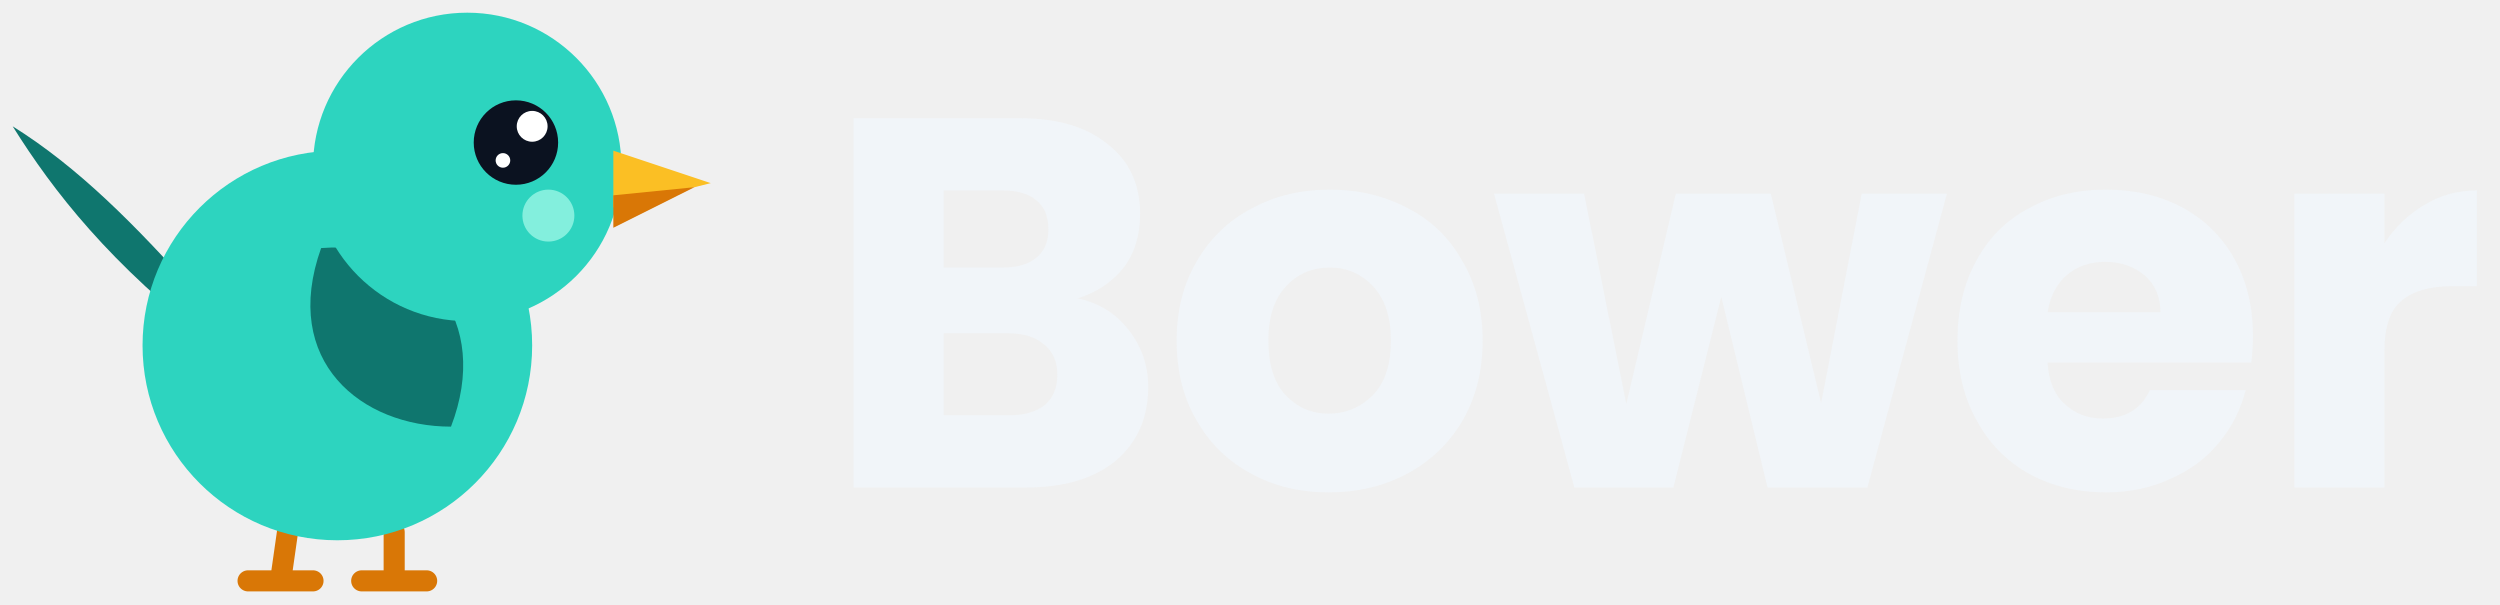
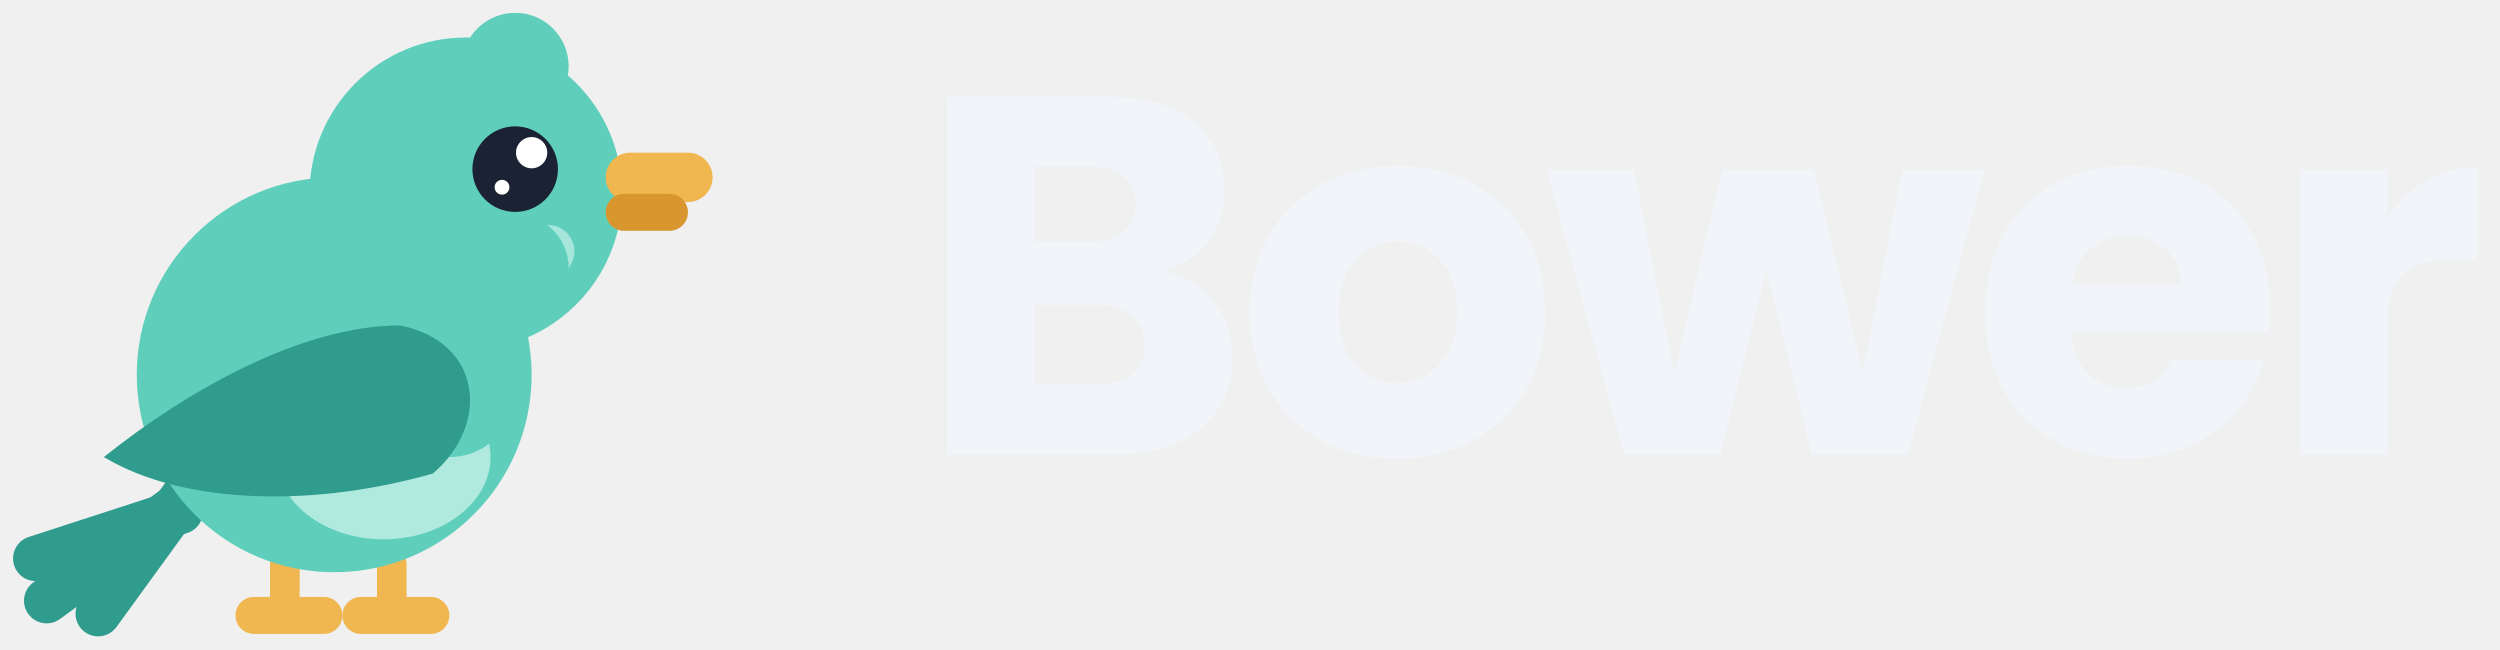
- <svg xmlns="http://www.w3.org/2000/svg" viewBox="-1.562 -1.562 308 74.44" role="img" aria-label="Bower">
-   <g transform="translate(-6 -21)">
-     <path fill="#0f766e" d="M29 56C21 47 14 40 6 35C11 43 18 52 31 62Z" />
-     <path fill="none" stroke="#d97706" stroke-width="2.6" stroke-linecap="round" stroke-linejoin="round" d="M40 84L39 91M35 91h8" />
-     <path fill="none" stroke="#d97706" stroke-width="2.6" stroke-linecap="round" stroke-linejoin="round" d="M53 85L53 91M49 91h8" />
-     <circle fill="#2dd4bf" cx="46" cy="62" r="24" />
-     <path fill="#0f766e" d="M44 50C57 49 65 59 60 72C49 72 39 64 44 50Z" />
-     <circle fill="#2dd4bf" cx="62" cy="40" r="19" />
-     <circle fill="#99f6e4" fill-opacity=".8" cx="72" cy="46" r="3.2" />
-     <circle fill="#0b1220" cx="68" cy="37" r="5.2" />
-     <circle fill="#ffffff" cx="70" cy="35" r="1.9" />
-     <circle fill="#ffffff" cx="66.4" cy="39.2" r=".9" />
-     <path fill="#fbbf24" d="M80 38L92 42L80 45Z" />
-     <path fill="#d97706" d="M80 43.5L90 42.5L80 47.5Z" />
-   </g>
-   <path fill="#f1f5f9" d="M139.9 46.1Q139.9 51.8 135.9 55.2Q131.9 58.5 124.8 58.5H103.6V13H124.1Q131 13 134.9 16.2Q138.9 19.3 138.9 24.8Q138.9 28.8 136.8 31.5Q134.7 34.1 131.2 35.2Q135.1 36 137.5 39.1Q139.9 42.2 139.9 46.1ZM114.7 31.4H121.9Q124.7 31.4 126.1 30.2Q127.6 29 127.6 26.7Q127.6 24.3 126.1 23.1Q124.7 21.9 121.9 21.9H114.7ZM128.7 44.6Q128.7 42.2 127.1 40.9Q125.5 39.5 122.7 39.5H114.7V49.6H122.8Q125.6 49.6 127.2 48.3Q128.7 47 128.7 44.6ZM143.4 40.4Q143.4 34.8 145.9 30.6Q148.4 26.3 152.7 24.1Q156.9 21.8 162.3 21.8Q167.6 21.8 171.9 24.1Q176.2 26.3 178.6 30.6Q181.1 34.8 181.1 40.4Q181.1 46 178.6 50.3Q176.1 54.5 171.8 56.8Q167.5 59.1 162.1 59.1Q156.8 59.1 152.6 56.8Q148.3 54.5 145.9 50.3Q143.4 46.1 143.4 40.4ZM169.8 40.4Q169.8 36.1 167.6 33.7Q165.4 31.4 162.3 31.4Q159 31.4 156.9 33.7Q154.7 36 154.7 40.4Q154.7 44.8 156.8 47.1Q159 49.4 162.1 49.4Q165.3 49.4 167.6 47.1Q169.8 44.8 169.8 40.4ZM238.3 22.3 228.5 58.5H216.2L210.5 35L204.6 58.5H192.4L182.5 22.3H193.6L198.8 48.2L204.9 22.3H216.6L222.8 48.1L227.8 22.3ZM275.8 43.1H250.7Q250.9 46.5 252.8 48.2Q254.7 50 257.5 50Q261.7 50 263.3 46.5H275.1Q274.2 50.1 271.8 53Q269.5 55.8 265.9 57.4Q262.3 59.1 257.9 59.1Q252.6 59.1 248.4 56.8Q244.3 54.5 242 50.3Q239.6 46.1 239.6 40.4Q239.6 34.8 241.9 30.6Q244.2 26.3 248.4 24.1Q252.5 21.8 257.9 21.8Q263.2 21.8 267.3 24Q271.4 26.2 273.7 30.3Q276 34.4 276 39.8Q276 41.4 275.8 43.1ZM264.6 36.9Q264.6 34.1 262.7 32.4Q260.7 30.7 257.8 30.7Q255 30.7 253.1 32.3Q251.2 33.9 250.7 36.9ZM303.6 21.9V33.7H300.5Q296.4 33.7 294.3 35.5Q292.2 37.2 292.2 41.7V58.5H281.1V22.3H292.2V28.4Q294.2 25.4 297.1 23.7Q300 21.9 303.6 21.9Z" />
+ <svg xmlns="http://www.w3.org/2000/svg" viewBox="5.375 16.44 303.9 78.94" role="img" aria-label="Bower">
+   <rect fill="#2f9c8d" x="6" y="71" width="24" height="5.5" rx="2.75" transform="rotate(-54 30 74)" />
+   <rect fill="#2f9c8d" x="4" y="73" width="26" height="5.5" rx="2.75" transform="rotate(-36 30 76)" />
+   <rect fill="#2f9c8d" x="6" y="75" width="24" height="5.5" rx="2.75" transform="rotate(-18 30 78)" />
+   <path fill="none" stroke="#f0b64f" stroke-width="3.6" stroke-linecap="round" stroke-linejoin="round" d="M40 84V91" />
+   <rect fill="#f0b64f" x="34" y="89" width="13" height="4.5" rx="2.25" />
+   <path fill="none" stroke="#f0b64f" stroke-width="3.6" stroke-linecap="round" stroke-linejoin="round" d="M53 85V91" />
+   <rect fill="#f0b64f" x="47" y="89" width="13" height="4.5" rx="2.25" />
+   <circle fill="#5fcfbc" cx="46" cy="62" r="24" />
+   <ellipse fill="#b9ece2" fill-opacity=".9" cx="52" cy="72" rx="13" ry="10" />
+   <rect fill="#5fcfbc" x="52" y="34" width="16" height="38" rx="8" />
+   <circle fill="#5fcfbc" cx="62" cy="40" r="19" />
+   <circle fill="#b9ece2" fill-opacity=".8" cx="72" cy="47" r="3.2" />
+   <circle fill="#1b2233" cx="68" cy="37" r="5.2" />
+   <circle fill="#ffffff" cx="70" cy="35" r="1.9" />
+   <circle fill="#ffffff" cx="66.4" cy="39.2" r=".9" />
+   <circle fill="#5fcfbc" cx="68" cy="24.5" r="6.5" />
+   <circle fill="#5fcfbc" cx="68" cy="49" r="6.5" />
+   <rect fill="#f0b64f" x="79" y="35" width="13" height="6" rx="3" />
+   <rect fill="#d9952e" x="79" y="40" width="10" height="4.5" rx="2.25" />
+   <path fill="#2f9c8d" d="M54 56C64 58 65 68 58 74C44 78 28 78 18 72C28 64 42 56 54 56Z" />
+   <path fill="#f1f5f9" d="M155.2 59.8Q155.2 65.3 151.4 68.5Q147.6 71.7 140.7 71.7H120.5V28.2H140.1Q146.7 28.2 150.4 31.2Q154.2 34.3 154.2 39.5Q154.2 43.3 152.2 45.9Q150.2 48.4 146.8 49.4Q150.6 50.2 152.9 53.1Q155.2 56.1 155.2 59.8ZM131.1 45.8H138Q140.6 45.8 142 44.6Q143.4 43.5 143.4 41.3Q143.4 39 142 37.9Q140.6 36.7 138 36.7H131.1ZM144.5 58.4Q144.5 56.1 142.9 54.8Q141.4 53.5 138.8 53.5H131.1V63.1H138.9Q141.6 63.1 143 61.9Q144.5 60.7 144.5 58.4ZM157.3 54.4Q157.3 49.1 159.7 45Q162 41 166.1 38.8Q170.2 36.6 175.3 36.6Q180.4 36.6 184.5 38.8Q188.5 41 190.9 45Q193.2 49.1 193.2 54.4Q193.2 59.7 190.9 63.8Q188.5 67.8 184.4 70Q180.2 72.2 175.2 72.2Q170.1 72.2 166 70Q162 67.8 159.7 63.8Q157.3 59.8 157.3 54.4ZM182.5 54.4Q182.5 50.2 180.4 48Q178.3 45.8 175.3 45.8Q172.2 45.8 170.2 48Q168.1 50.2 168.1 54.4Q168.1 58.5 170.1 60.8Q172.1 63 175.2 63Q178.2 63 180.3 60.8Q182.5 58.5 182.5 54.4ZM246.6 37.1 237.3 71.7H225.6L220.1 49.3L214.5 71.7H202.8L193.4 37.1H204L208.9 61.8L214.7 37.1H225.9L231.8 61.7L236.6 37.1ZM281.1 56.9H257.2Q257.4 60.2 259.3 61.9Q261.1 63.6 263.8 63.6Q267.7 63.6 269.3 60.2H280.5Q279.7 63.6 277.4 66.3Q275.1 69.1 271.7 70.6Q268.3 72.2 264.1 72.2Q259 72.2 255.1 70Q251.1 67.8 248.9 63.8Q246.7 59.8 246.7 54.4Q246.7 49 248.9 45Q251.1 41 255 38.8Q259 36.6 264.1 36.6Q269.1 36.6 273 38.7Q276.9 40.8 279.1 44.7Q281.3 48.6 281.3 53.8Q281.3 55.3 281.1 56.9ZM270.5 51.1Q270.5 48.3 268.6 46.7Q266.8 45.1 264 45.1Q261.3 45.1 259.5 46.7Q257.7 48.2 257.3 51.1ZM306.5 36.8V48H303.6Q299.6 48 297.6 49.7Q295.6 51.4 295.6 55.6V71.7H285V37.1H295.6V42.9Q297.5 40 300.3 38.4Q303.1 36.8 306.5 36.8Z" />
</svg>
